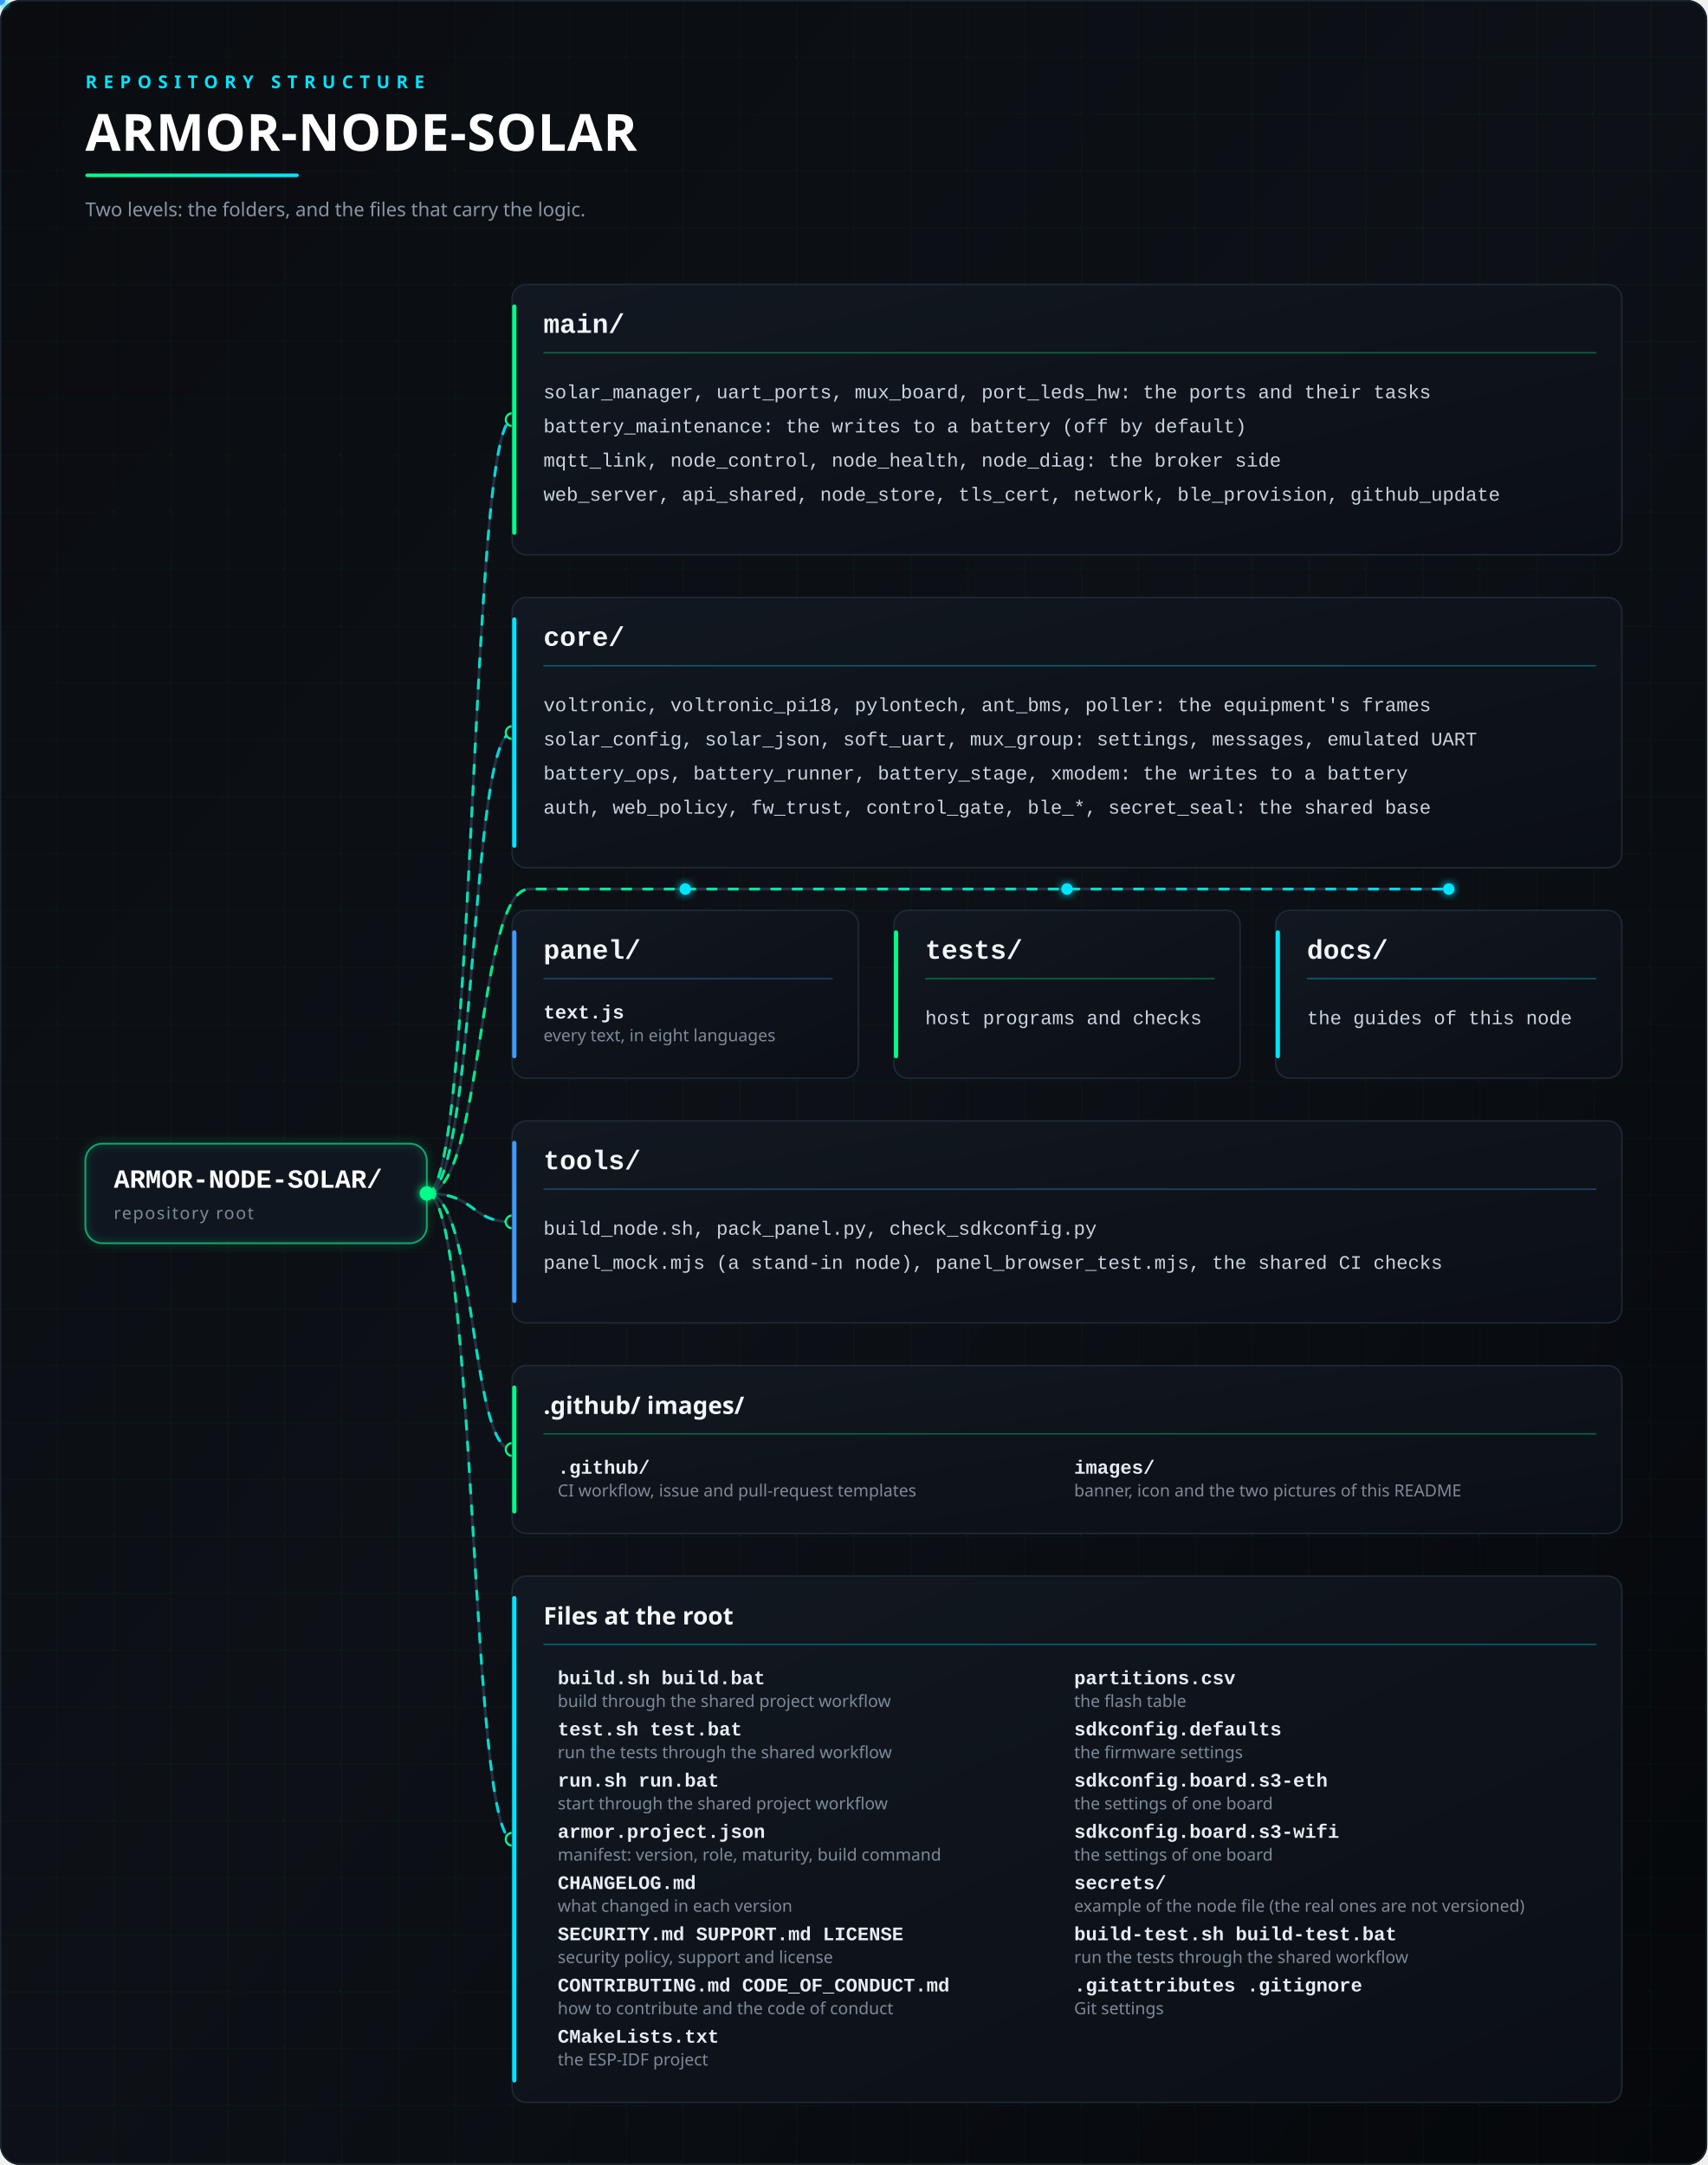
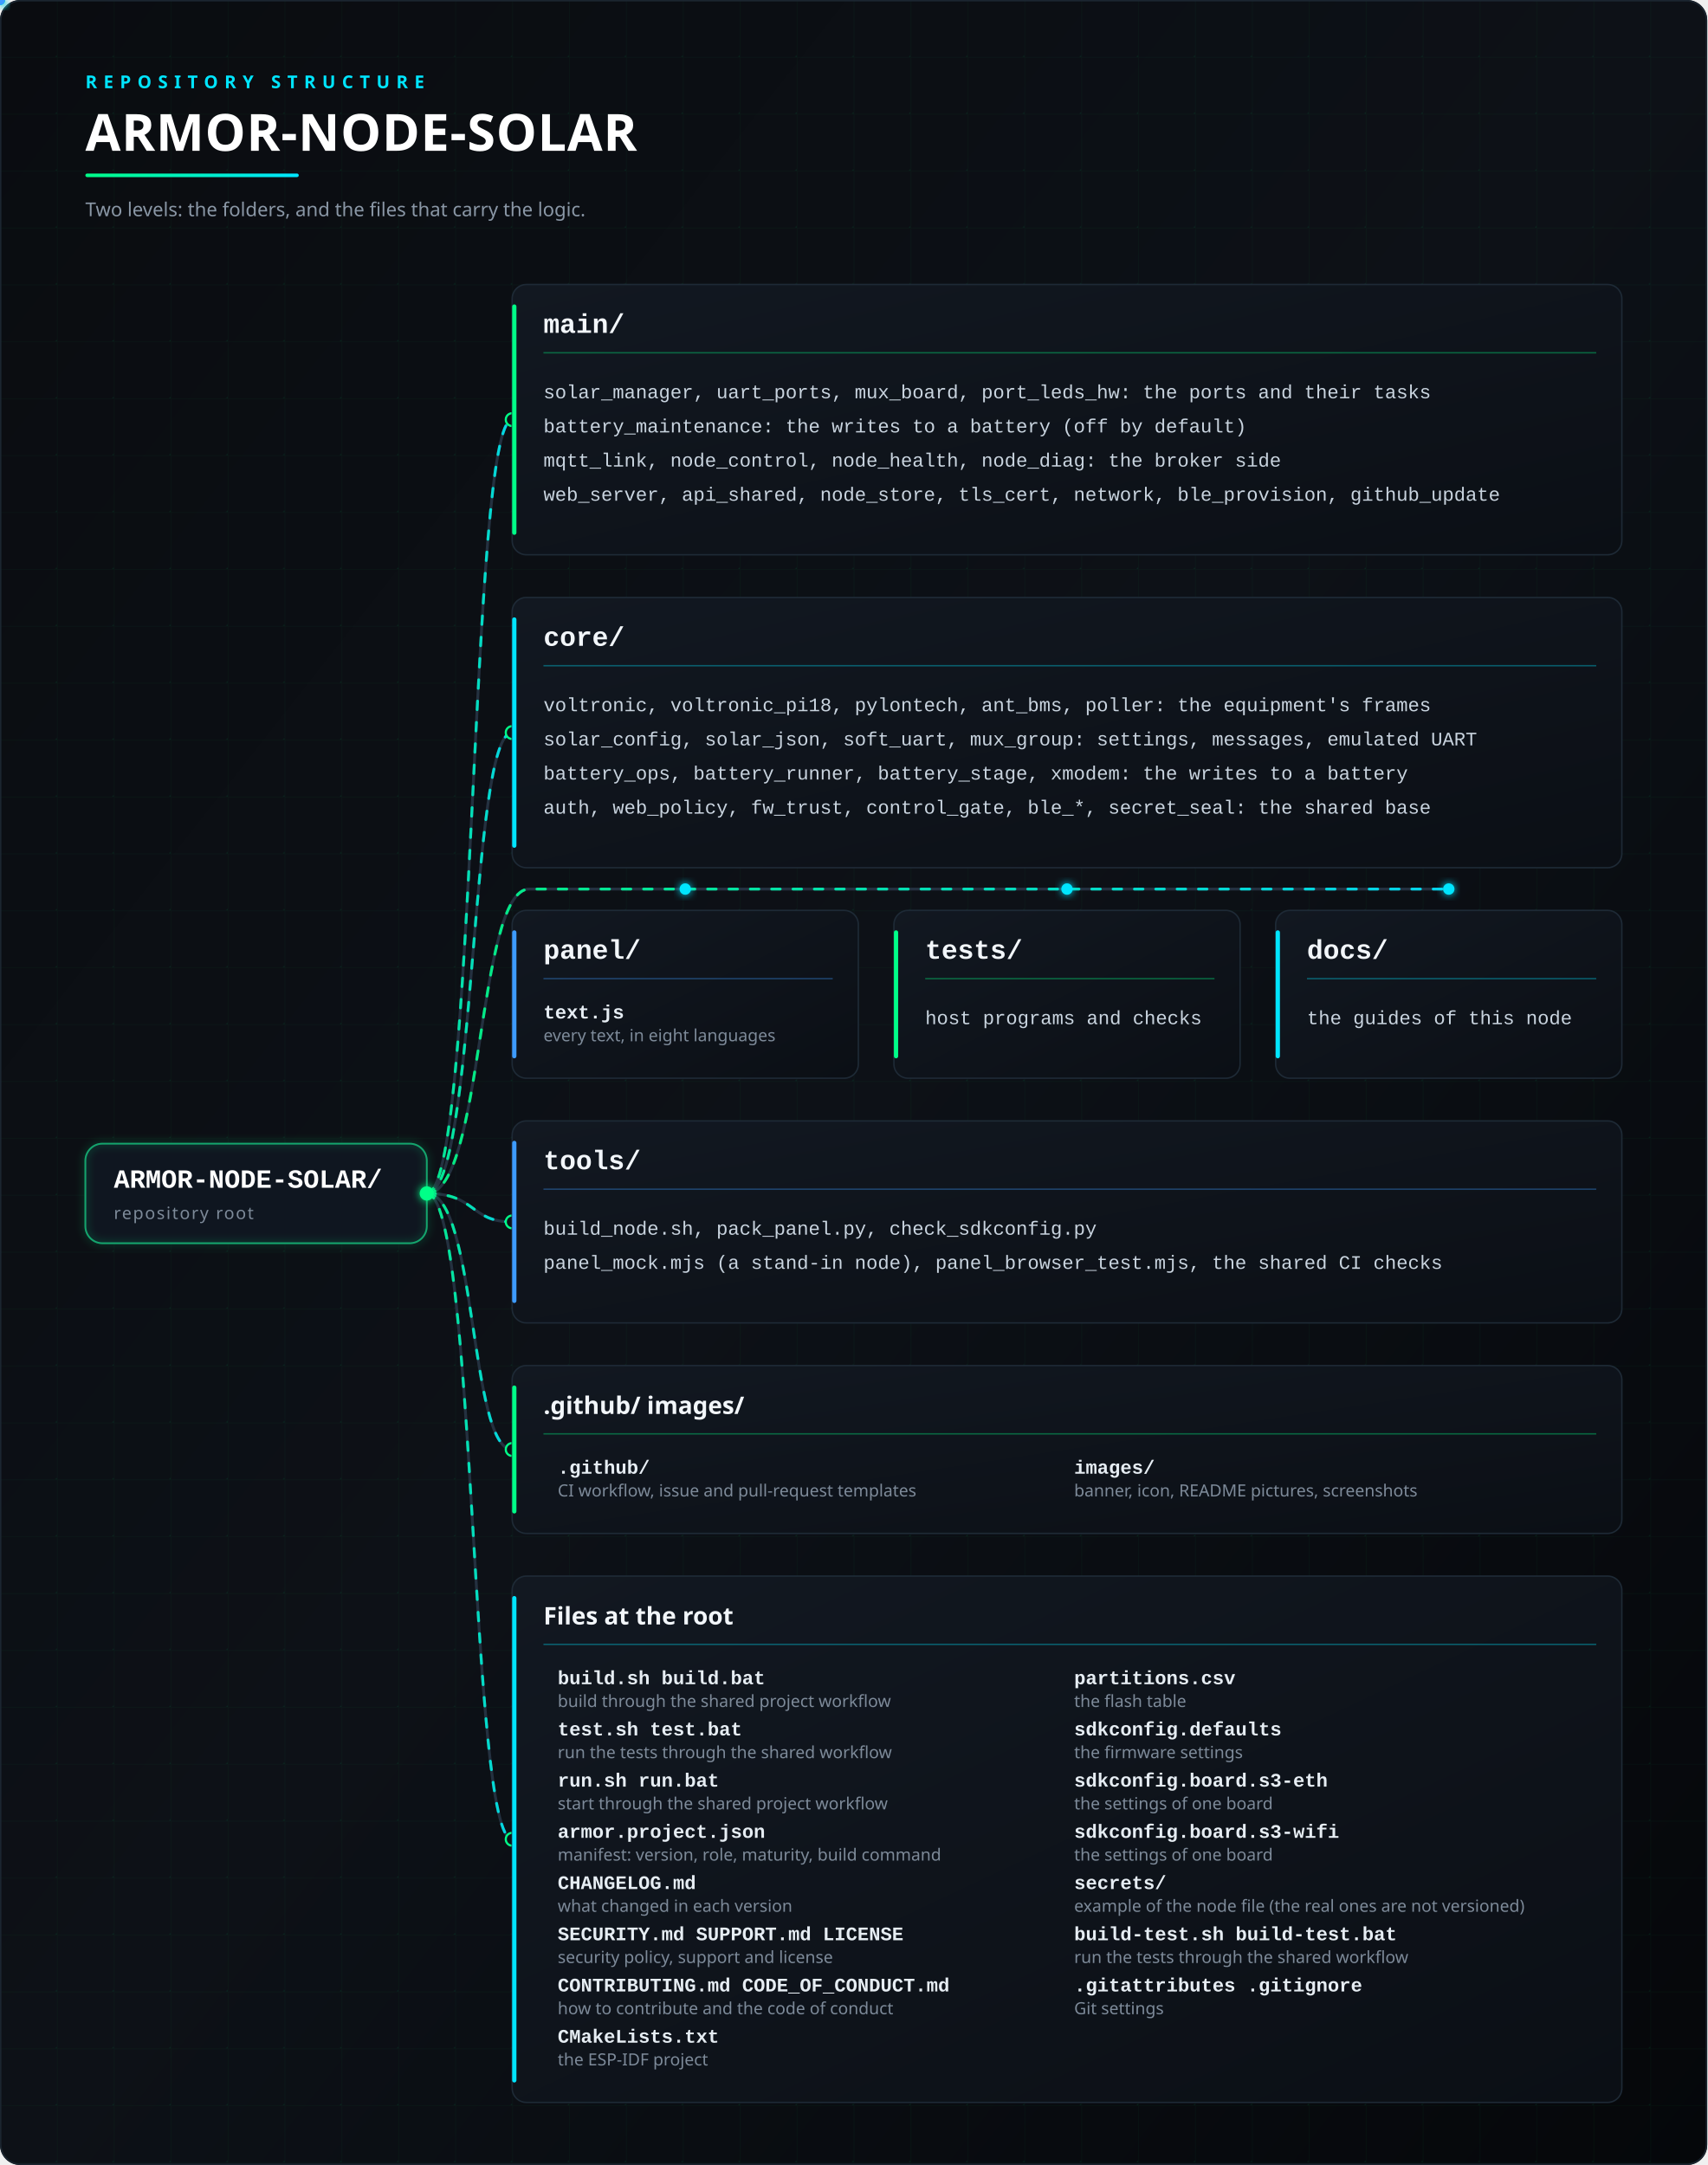
<svg xmlns="http://www.w3.org/2000/svg" viewBox="0 0 1200 1522" width="100%" role="img" aria-labelledby="t d">
  <defs>
    <linearGradient id="bg" x1="0" y1="0" x2="1" y2="1">
      <stop offset="0" stop-color="#0A0C10" />
      <stop offset="0.5" stop-color="#0D1117" />
      <stop offset="1" stop-color="#05070A" />
    </linearGradient>
    <linearGradient id="card" x1="0" y1="0" x2="1" y2="1">
      <stop offset="0" stop-color="#121821" />
      <stop offset="1" stop-color="#0B0F15" />
    </linearGradient>
    <linearGradient id="line" x1="0" y1="0" x2="1" y2="0">
      <stop offset="0" stop-color="#00FF88" />
      <stop offset="1" stop-color="#00E5FF" />
    </linearGradient>
    <filter id="glow" x="-50%" y="-50%" width="200%" height="200%">
      <feGaussianBlur stdDeviation="3" result="b" />
      <feMerge>
        <feMergeNode in="b" />
        <feMergeNode in="SourceGraphic" />
      </feMerge>
    </filter>
    <pattern id="grid" width="40" height="40" patternUnits="userSpaceOnUse">
      <path d="M40 0H0V40" fill="none" stroke="#00FF88" stroke-opacity="0.035" />
      <circle cx="40" cy="40" r="1" fill="#00FF88" fill-opacity="0.09" />
    </pattern>
  </defs>
  <rect width="1200" height="1522" rx="14" fill="url(#bg)" />
  <rect width="1200" height="1522" rx="14" fill="url(#grid)" />
  <rect x="0.5" y="0.5" width="1199" height="1521" rx="14" fill="none" stroke="#1B2530" />
  <text x="60" y="62" font-family="'Segoe UI','Noto Sans','Noto Sans CJK SC','Microsoft YaHei','Yu Gothic','Helvetica Neue',Helvetica,Arial,sans-serif" font-size="12.5" font-weight="600" fill="#00E5FF" text-anchor="start" letter-spacing="4.5">REPOSITORY STRUCTURE</text>
  <text x="60" y="106" font-family="'Segoe UI','Noto Sans','Noto Sans CJK SC','Microsoft YaHei','Yu Gothic','Helvetica Neue',Helvetica,Arial,sans-serif" font-size="36" font-weight="700" fill="#FFFFFF" text-anchor="start" letter-spacing="0.5">ARMOR-NODE-SOLAR</text>
  <rect x="60" y="122" width="150" height="2.5" rx="1.25" fill="url(#line)">
    <animate attributeName="width" values="40;150;150" keyTimes="0;0.4;1" dur="3s" repeatCount="indefinite" />
  </rect>
  <text x="60" y="152" font-family="'Segoe UI','Noto Sans','Noto Sans CJK SC','Microsoft YaHei','Yu Gothic','Helvetica Neue',Helvetica,Arial,sans-serif" font-size="13.5" font-weight="400" fill="#8A97A6" text-anchor="start">Two levels: the folders, and the files that carry the logic.</text>
  <path id="c0" d="M300,839 C335,839 330,295 360,295" fill="none" stroke="#243140" stroke-width="2" />
  <path d="M300,839 C335,839 330,295 360,295" fill="none" stroke="url(#line)" stroke-width="2" stroke-linecap="round" stroke-dasharray="6 9" opacity="0.9">
    <animate attributeName="stroke-dashoffset" from="0" to="-30" dur="1.6s" repeatCount="indefinite" />
  </path>
  <circle cx="360" cy="295" r="4.5" fill="#0D1117" stroke="#00FF88" stroke-width="1.5" />
  <path id="c1" d="M300,839 C335,839 330,515 360,515" fill="none" stroke="#243140" stroke-width="2" />
  <path d="M300,839 C335,839 330,515 360,515" fill="none" stroke="url(#line)" stroke-width="2" stroke-linecap="round" stroke-dasharray="6 9" opacity="0.9">
    <animate attributeName="stroke-dashoffset" from="0" to="-30" dur="1.6s" repeatCount="indefinite" />
  </path>
  <circle cx="360" cy="515" r="4.5" fill="#0D1117" stroke="#00FF88" stroke-width="1.5" />
  <path id="c2" d="M300,839 C340,839 335,625 372,625 H1018.33" fill="none" stroke="#243140" stroke-width="2" />
  <path d="M300,839 C340,839 335,625 372,625 H1018.33" fill="none" stroke="url(#line)" stroke-width="2" stroke-linecap="round" stroke-dasharray="6 9" opacity="0.9">
    <animate attributeName="stroke-dashoffset" from="0" to="-30" dur="1.6s" repeatCount="indefinite" />
  </path>
  <path d="M481.667,625 V640" stroke="url(#line)" stroke-width="2" fill="none" />
  <circle cx="481.667" cy="625" r="4" fill="#00E5FF" filter="url(#glow)" />
  <path d="M750,625 V640" stroke="url(#line)" stroke-width="2" fill="none" />
  <circle cx="750" cy="625" r="4" fill="#00E5FF" filter="url(#glow)" />
  <path d="M1018.33,625 V640" stroke="url(#line)" stroke-width="2" fill="none" />
  <circle cx="1018.33" cy="625" r="4" fill="#00E5FF" filter="url(#glow)" />
  <path id="c3" d="M300,839 C335,839 330,859 360,859" fill="none" stroke="#243140" stroke-width="2" />
  <path d="M300,839 C335,839 330,859 360,859" fill="none" stroke="url(#line)" stroke-width="2" stroke-linecap="round" stroke-dasharray="6 9" opacity="0.9">
    <animate attributeName="stroke-dashoffset" from="0" to="-30" dur="1.6s" repeatCount="indefinite" />
  </path>
  <circle cx="360" cy="859" r="4.5" fill="#0D1117" stroke="#00FF88" stroke-width="1.5" />
  <path id="c4" d="M300,839 C335,839 330,1019 360,1019" fill="none" stroke="#243140" stroke-width="2" />
  <path d="M300,839 C335,839 330,1019 360,1019" fill="none" stroke="url(#line)" stroke-width="2" stroke-linecap="round" stroke-dasharray="6 9" opacity="0.9">
    <animate attributeName="stroke-dashoffset" from="0" to="-30" dur="1.6s" repeatCount="indefinite" />
  </path>
  <circle cx="360" cy="1019" r="4.5" fill="#0D1117" stroke="#00FF88" stroke-width="1.5" />
  <path id="c5" d="M300,839 C335,839 330,1293 360,1293" fill="none" stroke="#243140" stroke-width="2" />
  <path d="M300,839 C335,839 330,1293 360,1293" fill="none" stroke="url(#line)" stroke-width="2" stroke-linecap="round" stroke-dasharray="6 9" opacity="0.9">
    <animate attributeName="stroke-dashoffset" from="0" to="-30" dur="1.6s" repeatCount="indefinite" />
  </path>
  <circle cx="360" cy="1293" r="4.5" fill="#0D1117" stroke="#00FF88" stroke-width="1.5" />
  <circle r="3.5" fill="#00FF88" filter="url(#glow)">
    <animateMotion dur="3.4s" repeatCount="indefinite">
      <mpath href="#c0" />
    </animateMotion>
  </circle>
  <circle r="3.5" fill="#00E5FF" filter="url(#glow)">
    <animateMotion dur="4.2s" repeatCount="indefinite">
      <mpath href="#c1" />
    </animateMotion>
  </circle>
  <circle r="3.5" fill="#3D9BFF" filter="url(#glow)">
    <animateMotion dur="5.0s" repeatCount="indefinite">
      <mpath href="#c2" />
    </animateMotion>
  </circle>
  <circle r="3.5" fill="#00FF88" filter="url(#glow)">
    <animateMotion dur="5.8s" repeatCount="indefinite">
      <mpath href="#c3" />
    </animateMotion>
  </circle>
  <circle r="3.5" fill="#00E5FF" filter="url(#glow)">
    <animateMotion dur="6.6s" repeatCount="indefinite">
      <mpath href="#c4" />
    </animateMotion>
  </circle>
  <circle r="3.5" fill="#3D9BFF" filter="url(#glow)">
    <animateMotion dur="7.4s" repeatCount="indefinite">
      <mpath href="#c5" />
    </animateMotion>
  </circle>
  <rect x="60" y="804" width="240" height="70" rx="12" fill="#0F1620" stroke="#2A3A4C" stroke-width="1.2" />
  <rect x="60" y="804" width="240" height="70" rx="12" fill="none" stroke="#00FF88" stroke-opacity="0.5" stroke-width="1.2" filter="url(#glow)">
    <animate attributeName="stroke-opacity" values="0.15;0.6;0.15" dur="3.6s" repeatCount="indefinite" />
  </rect>
  <text x="80" y="835" font-family="'JetBrains Mono','Cascadia Code','SFMono-Regular',Consolas,'Liberation Mono',monospace" font-size="18.5" font-weight="700" fill="#FFFFFF" text-anchor="start">ARMOR-NODE-SOLAR/</text>
  <text x="80" y="857" font-family="'Segoe UI','Noto Sans','Noto Sans CJK SC','Microsoft YaHei','Yu Gothic','Helvetica Neue',Helvetica,Arial,sans-serif" font-size="12" font-weight="400" fill="#7D8A99" text-anchor="start" letter-spacing="1">repository root</text>
  <circle cx="300" cy="839" r="5" fill="#00FF88" filter="url(#glow)" />
  <rect x="360" y="200" width="780" height="190" rx="10" fill="url(#card)" stroke="#1E2A36" stroke-width="1" />
  <rect x="360" y="214" width="3" height="162" rx="1.5" fill="#00FF88">
    <animate attributeName="opacity" values="0.55;1;0.55" dur="4s" begin="0s" repeatCount="indefinite" />
  </rect>
  <text x="382" y="234" font-family="'JetBrains Mono','Cascadia Code','SFMono-Regular',Consolas,'Liberation Mono',monospace" font-size="19" font-weight="700" fill="#F2F6FA" text-anchor="start">main/</text>
  <line x1="382" y1="248" x2="1122" y2="248" stroke="#00FF88" stroke-opacity="0.35" stroke-width="1" />
  <text x="382" y="280" font-family="'JetBrains Mono','Cascadia Code','SFMono-Regular',Consolas,'Liberation Mono',monospace" font-size="13.5" font-weight="400" fill="#C9D4DF" text-anchor="start">solar_manager, uart_ports, mux_board, port_leds_hw: the ports and their tasks</text>
  <text x="382" y="304" font-family="'JetBrains Mono','Cascadia Code','SFMono-Regular',Consolas,'Liberation Mono',monospace" font-size="13.5" font-weight="400" fill="#C9D4DF" text-anchor="start">battery_maintenance: the writes to a battery (off by default)</text>
  <text x="382" y="328" font-family="'JetBrains Mono','Cascadia Code','SFMono-Regular',Consolas,'Liberation Mono',monospace" font-size="13.5" font-weight="400" fill="#C9D4DF" text-anchor="start">mqtt_link, node_control, node_health, node_diag: the broker side</text>
  <text x="382" y="352" font-family="'JetBrains Mono','Cascadia Code','SFMono-Regular',Consolas,'Liberation Mono',monospace" font-size="13.5" font-weight="400" fill="#C9D4DF" text-anchor="start">web_server, api_shared, node_store, tls_cert, network, ble_provision, github_update</text>
  <rect x="360" y="420" width="780" height="190" rx="10" fill="url(#card)" stroke="#1E2A36" stroke-width="1" />
  <rect x="360" y="434" width="3" height="162" rx="1.5" fill="#00E5FF">
    <animate attributeName="opacity" values="0.55;1;0.55" dur="4s" begin="0.6s" repeatCount="indefinite" />
  </rect>
  <text x="382" y="454" font-family="'JetBrains Mono','Cascadia Code','SFMono-Regular',Consolas,'Liberation Mono',monospace" font-size="19" font-weight="700" fill="#F2F6FA" text-anchor="start">core/</text>
  <line x1="382" y1="468" x2="1122" y2="468" stroke="#00E5FF" stroke-opacity="0.35" stroke-width="1" />
  <text x="382" y="500" font-family="'JetBrains Mono','Cascadia Code','SFMono-Regular',Consolas,'Liberation Mono',monospace" font-size="13.5" font-weight="400" fill="#C9D4DF" text-anchor="start">voltronic, voltronic_pi18, pylontech, ant_bms, poller: the equipment's frames</text>
  <text x="382" y="524" font-family="'JetBrains Mono','Cascadia Code','SFMono-Regular',Consolas,'Liberation Mono',monospace" font-size="13.5" font-weight="400" fill="#C9D4DF" text-anchor="start">solar_config, solar_json, soft_uart, mux_group: settings, messages, emulated UART</text>
  <text x="382" y="548" font-family="'JetBrains Mono','Cascadia Code','SFMono-Regular',Consolas,'Liberation Mono',monospace" font-size="13.5" font-weight="400" fill="#C9D4DF" text-anchor="start">battery_ops, battery_runner, battery_stage, xmodem: the writes to a battery</text>
  <text x="382" y="572" font-family="'JetBrains Mono','Cascadia Code','SFMono-Regular',Consolas,'Liberation Mono',monospace" font-size="13.5" font-weight="400" fill="#C9D4DF" text-anchor="start">auth, web_policy, fw_trust, control_gate, ble_*, secret_seal: the shared base</text>
  <rect x="360" y="640" width="243.333" height="118" rx="10" fill="url(#card)" stroke="#1E2A36" stroke-width="1" />
  <rect x="360" y="654" width="3" height="90" rx="1.5" fill="#3D9BFF">
    <animate attributeName="opacity" values="0.55;1;0.55" dur="4s" begin="1.2s" repeatCount="indefinite" />
  </rect>
  <text x="382" y="674" font-family="'JetBrains Mono','Cascadia Code','SFMono-Regular',Consolas,'Liberation Mono',monospace" font-size="19" font-weight="700" fill="#F2F6FA" text-anchor="start">panel/</text>
  <line x1="382" y1="688" x2="585.333" y2="688" stroke="#3D9BFF" stroke-opacity="0.35" stroke-width="1" />
  <text x="382" y="716" font-family="'JetBrains Mono','Cascadia Code','SFMono-Regular',Consolas,'Liberation Mono',monospace" font-size="13.5" font-weight="600" fill="#E6EDF3" text-anchor="start">text.js</text>
  <text x="382" y="732" font-family="'Segoe UI','Noto Sans','Noto Sans CJK SC','Microsoft YaHei','Yu Gothic','Helvetica Neue',Helvetica,Arial,sans-serif" font-size="11.8" font-weight="400" fill="#7D8A99" text-anchor="start">every text, in eight languages</text>
  <rect x="628.333" y="640" width="243.333" height="118" rx="10" fill="url(#card)" stroke="#1E2A36" stroke-width="1" />
  <rect x="628.333" y="654" width="3" height="90" rx="1.5" fill="#00FF88">
    <animate attributeName="opacity" values="0.55;1;0.55" dur="4s" begin="1.8s" repeatCount="indefinite" />
  </rect>
  <text x="650.333" y="674" font-family="'JetBrains Mono','Cascadia Code','SFMono-Regular',Consolas,'Liberation Mono',monospace" font-size="19" font-weight="700" fill="#F2F6FA" text-anchor="start">tests/</text>
  <line x1="650.333" y1="688" x2="853.667" y2="688" stroke="#00FF88" stroke-opacity="0.35" stroke-width="1" />
  <text x="650.333" y="720" font-family="'JetBrains Mono','Cascadia Code','SFMono-Regular',Consolas,'Liberation Mono',monospace" font-size="13.5" font-weight="400" fill="#C9D4DF" text-anchor="start">host programs and checks</text>
  <rect x="896.667" y="640" width="243.333" height="118" rx="10" fill="url(#card)" stroke="#1E2A36" stroke-width="1" />
  <rect x="896.667" y="654" width="3" height="90" rx="1.5" fill="#00E5FF">
    <animate attributeName="opacity" values="0.55;1;0.55" dur="4s" begin="2.4s" repeatCount="indefinite" />
  </rect>
  <text x="918.667" y="674" font-family="'JetBrains Mono','Cascadia Code','SFMono-Regular',Consolas,'Liberation Mono',monospace" font-size="19" font-weight="700" fill="#F2F6FA" text-anchor="start">docs/</text>
  <line x1="918.667" y1="688" x2="1122" y2="688" stroke="#00E5FF" stroke-opacity="0.35" stroke-width="1" />
  <text x="918.667" y="720" font-family="'JetBrains Mono','Cascadia Code','SFMono-Regular',Consolas,'Liberation Mono',monospace" font-size="13.5" font-weight="400" fill="#C9D4DF" text-anchor="start">the guides of this node</text>
  <rect x="360" y="788" width="780" height="142" rx="10" fill="url(#card)" stroke="#1E2A36" stroke-width="1" />
  <rect x="360" y="802" width="3" height="114" rx="1.5" fill="#3D9BFF">
    <animate attributeName="opacity" values="0.55;1;0.55" dur="4s" begin="3s" repeatCount="indefinite" />
  </rect>
  <text x="382" y="822" font-family="'JetBrains Mono','Cascadia Code','SFMono-Regular',Consolas,'Liberation Mono',monospace" font-size="19" font-weight="700" fill="#F2F6FA" text-anchor="start">tools/</text>
  <line x1="382" y1="836" x2="1122" y2="836" stroke="#3D9BFF" stroke-opacity="0.35" stroke-width="1" />
  <text x="382" y="868" font-family="'JetBrains Mono','Cascadia Code','SFMono-Regular',Consolas,'Liberation Mono',monospace" font-size="13.5" font-weight="400" fill="#C9D4DF" text-anchor="start">build_node.sh, pack_panel.py, check_sdkconfig.py</text>
  <text x="382" y="892" font-family="'JetBrains Mono','Cascadia Code','SFMono-Regular',Consolas,'Liberation Mono',monospace" font-size="13.5" font-weight="400" fill="#C9D4DF" text-anchor="start">panel_mock.mjs (a stand-in node), panel_browser_test.mjs, the shared CI checks</text>
  <rect x="360" y="960" width="780" height="118" rx="10" fill="url(#card)" stroke="#1E2A36" stroke-width="1" />
  <rect x="360" y="974" width="3" height="90" rx="1.5" fill="#00FF88">
    <animate attributeName="opacity" values="0.55;1;0.55" dur="4s" begin="3.6s" repeatCount="indefinite" />
  </rect>
  <text x="382" y="994" font-family="'Segoe UI','Noto Sans','Noto Sans CJK SC','Microsoft YaHei','Yu Gothic','Helvetica Neue',Helvetica,Arial,sans-serif" font-size="17" font-weight="700" fill="#F2F6FA" text-anchor="start">.github/ images/</text>
  <line x1="382" y1="1008" x2="1122" y2="1008" stroke="#00FF88" stroke-opacity="0.35" stroke-width="1" />
  <text x="392" y="1036" font-family="'JetBrains Mono','Cascadia Code','SFMono-Regular',Consolas,'Liberation Mono',monospace" font-size="13.5" font-weight="600" fill="#E6EDF3" text-anchor="start">.github/</text>
  <text x="392" y="1052" font-family="'Segoe UI','Noto Sans','Noto Sans CJK SC','Microsoft YaHei','Yu Gothic','Helvetica Neue',Helvetica,Arial,sans-serif" font-size="11.8" font-weight="400" fill="#7D8A99" text-anchor="start">CI workflow, issue and pull-request templates</text>
  <text x="755" y="1036" font-family="'JetBrains Mono','Cascadia Code','SFMono-Regular',Consolas,'Liberation Mono',monospace" font-size="13.5" font-weight="600" fill="#E6EDF3" text-anchor="start">images/</text>
-   <text x="755" y="1052" font-family="'Segoe UI','Noto Sans','Noto Sans CJK SC','Microsoft YaHei','Yu Gothic','Helvetica Neue',Helvetica,Arial,sans-serif" font-size="11.8" font-weight="400" fill="#7D8A99" text-anchor="start">banner, icon and the two pictures of this README</text>
+   <text x="755" y="1052" font-family="'Segoe UI','Noto Sans','Noto Sans CJK SC','Microsoft YaHei','Yu Gothic','Helvetica Neue',Helvetica,Arial,sans-serif" font-size="11.8" font-weight="400" fill="#7D8A99" text-anchor="start">banner, icon, README pictures, screenshots</text>
  <rect x="360" y="1108" width="780" height="370" rx="10" fill="url(#card)" stroke="#1E2A36" stroke-width="1" />
  <rect x="360" y="1122" width="3" height="342" rx="1.5" fill="#00E5FF">
    <animate attributeName="opacity" values="0.55;1;0.55" dur="4s" begin="4.2s" repeatCount="indefinite" />
  </rect>
  <text x="382" y="1142" font-family="'Segoe UI','Noto Sans','Noto Sans CJK SC','Microsoft YaHei','Yu Gothic','Helvetica Neue',Helvetica,Arial,sans-serif" font-size="17" font-weight="700" fill="#F2F6FA" text-anchor="start">Files at the root</text>
  <line x1="382" y1="1156" x2="1122" y2="1156" stroke="#00E5FF" stroke-opacity="0.35" stroke-width="1" />
  <text x="392" y="1184" font-family="'JetBrains Mono','Cascadia Code','SFMono-Regular',Consolas,'Liberation Mono',monospace" font-size="13.5" font-weight="600" fill="#E6EDF3" text-anchor="start">build.sh  build.bat</text>
  <text x="392" y="1200" font-family="'Segoe UI','Noto Sans','Noto Sans CJK SC','Microsoft YaHei','Yu Gothic','Helvetica Neue',Helvetica,Arial,sans-serif" font-size="11.8" font-weight="400" fill="#7D8A99" text-anchor="start">build through the shared project workflow</text>
  <text x="392" y="1220" font-family="'JetBrains Mono','Cascadia Code','SFMono-Regular',Consolas,'Liberation Mono',monospace" font-size="13.5" font-weight="600" fill="#E6EDF3" text-anchor="start">test.sh  test.bat</text>
  <text x="392" y="1236" font-family="'Segoe UI','Noto Sans','Noto Sans CJK SC','Microsoft YaHei','Yu Gothic','Helvetica Neue',Helvetica,Arial,sans-serif" font-size="11.8" font-weight="400" fill="#7D8A99" text-anchor="start">run the tests through the shared workflow</text>
  <text x="392" y="1256" font-family="'JetBrains Mono','Cascadia Code','SFMono-Regular',Consolas,'Liberation Mono',monospace" font-size="13.5" font-weight="600" fill="#E6EDF3" text-anchor="start">run.sh  run.bat</text>
  <text x="392" y="1272" font-family="'Segoe UI','Noto Sans','Noto Sans CJK SC','Microsoft YaHei','Yu Gothic','Helvetica Neue',Helvetica,Arial,sans-serif" font-size="11.8" font-weight="400" fill="#7D8A99" text-anchor="start">start through the shared project workflow</text>
  <text x="392" y="1292" font-family="'JetBrains Mono','Cascadia Code','SFMono-Regular',Consolas,'Liberation Mono',monospace" font-size="13.5" font-weight="600" fill="#E6EDF3" text-anchor="start">armor.project.json</text>
  <text x="392" y="1308" font-family="'Segoe UI','Noto Sans','Noto Sans CJK SC','Microsoft YaHei','Yu Gothic','Helvetica Neue',Helvetica,Arial,sans-serif" font-size="11.8" font-weight="400" fill="#7D8A99" text-anchor="start">manifest: version, role, maturity, build command</text>
  <text x="392" y="1328" font-family="'JetBrains Mono','Cascadia Code','SFMono-Regular',Consolas,'Liberation Mono',monospace" font-size="13.5" font-weight="600" fill="#E6EDF3" text-anchor="start">CHANGELOG.md</text>
  <text x="392" y="1344" font-family="'Segoe UI','Noto Sans','Noto Sans CJK SC','Microsoft YaHei','Yu Gothic','Helvetica Neue',Helvetica,Arial,sans-serif" font-size="11.8" font-weight="400" fill="#7D8A99" text-anchor="start">what changed in each version</text>
  <text x="392" y="1364" font-family="'JetBrains Mono','Cascadia Code','SFMono-Regular',Consolas,'Liberation Mono',monospace" font-size="13.5" font-weight="600" fill="#E6EDF3" text-anchor="start">SECURITY.md  SUPPORT.md  LICENSE</text>
  <text x="392" y="1380" font-family="'Segoe UI','Noto Sans','Noto Sans CJK SC','Microsoft YaHei','Yu Gothic','Helvetica Neue',Helvetica,Arial,sans-serif" font-size="11.8" font-weight="400" fill="#7D8A99" text-anchor="start">security policy, support and license</text>
  <text x="392" y="1400" font-family="'JetBrains Mono','Cascadia Code','SFMono-Regular',Consolas,'Liberation Mono',monospace" font-size="13.5" font-weight="600" fill="#E6EDF3" text-anchor="start">CONTRIBUTING.md  CODE_OF_CONDUCT.md</text>
  <text x="392" y="1416" font-family="'Segoe UI','Noto Sans','Noto Sans CJK SC','Microsoft YaHei','Yu Gothic','Helvetica Neue',Helvetica,Arial,sans-serif" font-size="11.8" font-weight="400" fill="#7D8A99" text-anchor="start">how to contribute and the code of conduct</text>
  <text x="392" y="1436" font-family="'JetBrains Mono','Cascadia Code','SFMono-Regular',Consolas,'Liberation Mono',monospace" font-size="13.5" font-weight="600" fill="#E6EDF3" text-anchor="start">CMakeLists.txt</text>
  <text x="392" y="1452" font-family="'Segoe UI','Noto Sans','Noto Sans CJK SC','Microsoft YaHei','Yu Gothic','Helvetica Neue',Helvetica,Arial,sans-serif" font-size="11.8" font-weight="400" fill="#7D8A99" text-anchor="start">the ESP-IDF project</text>
  <text x="755" y="1184" font-family="'JetBrains Mono','Cascadia Code','SFMono-Regular',Consolas,'Liberation Mono',monospace" font-size="13.5" font-weight="600" fill="#E6EDF3" text-anchor="start">partitions.csv</text>
  <text x="755" y="1200" font-family="'Segoe UI','Noto Sans','Noto Sans CJK SC','Microsoft YaHei','Yu Gothic','Helvetica Neue',Helvetica,Arial,sans-serif" font-size="11.8" font-weight="400" fill="#7D8A99" text-anchor="start">the flash table</text>
  <text x="755" y="1220" font-family="'JetBrains Mono','Cascadia Code','SFMono-Regular',Consolas,'Liberation Mono',monospace" font-size="13.5" font-weight="600" fill="#E6EDF3" text-anchor="start">sdkconfig.defaults</text>
  <text x="755" y="1236" font-family="'Segoe UI','Noto Sans','Noto Sans CJK SC','Microsoft YaHei','Yu Gothic','Helvetica Neue',Helvetica,Arial,sans-serif" font-size="11.8" font-weight="400" fill="#7D8A99" text-anchor="start">the firmware settings</text>
  <text x="755" y="1256" font-family="'JetBrains Mono','Cascadia Code','SFMono-Regular',Consolas,'Liberation Mono',monospace" font-size="13.5" font-weight="600" fill="#E6EDF3" text-anchor="start">sdkconfig.board.s3-eth</text>
  <text x="755" y="1272" font-family="'Segoe UI','Noto Sans','Noto Sans CJK SC','Microsoft YaHei','Yu Gothic','Helvetica Neue',Helvetica,Arial,sans-serif" font-size="11.8" font-weight="400" fill="#7D8A99" text-anchor="start">the settings of one board</text>
  <text x="755" y="1292" font-family="'JetBrains Mono','Cascadia Code','SFMono-Regular',Consolas,'Liberation Mono',monospace" font-size="13.5" font-weight="600" fill="#E6EDF3" text-anchor="start">sdkconfig.board.s3-wifi</text>
  <text x="755" y="1308" font-family="'Segoe UI','Noto Sans','Noto Sans CJK SC','Microsoft YaHei','Yu Gothic','Helvetica Neue',Helvetica,Arial,sans-serif" font-size="11.8" font-weight="400" fill="#7D8A99" text-anchor="start">the settings of one board</text>
  <text x="755" y="1328" font-family="'JetBrains Mono','Cascadia Code','SFMono-Regular',Consolas,'Liberation Mono',monospace" font-size="13.5" font-weight="600" fill="#E6EDF3" text-anchor="start">secrets/</text>
  <text x="755" y="1344" font-family="'Segoe UI','Noto Sans','Noto Sans CJK SC','Microsoft YaHei','Yu Gothic','Helvetica Neue',Helvetica,Arial,sans-serif" font-size="11.8" font-weight="400" fill="#7D8A99" text-anchor="start">example of the node file (the real ones are not versioned)</text>
  <text x="755" y="1364" font-family="'JetBrains Mono','Cascadia Code','SFMono-Regular',Consolas,'Liberation Mono',monospace" font-size="13.5" font-weight="600" fill="#E6EDF3" text-anchor="start">build-test.sh  build-test.bat</text>
  <text x="755" y="1380" font-family="'Segoe UI','Noto Sans','Noto Sans CJK SC','Microsoft YaHei','Yu Gothic','Helvetica Neue',Helvetica,Arial,sans-serif" font-size="11.8" font-weight="400" fill="#7D8A99" text-anchor="start">run the tests through the shared workflow</text>
  <text x="755" y="1400" font-family="'JetBrains Mono','Cascadia Code','SFMono-Regular',Consolas,'Liberation Mono',monospace" font-size="13.5" font-weight="600" fill="#E6EDF3" text-anchor="start">.gitattributes  .gitignore</text>
  <text x="755" y="1416" font-family="'Segoe UI','Noto Sans','Noto Sans CJK SC','Microsoft YaHei','Yu Gothic','Helvetica Neue',Helvetica,Arial,sans-serif" font-size="11.8" font-weight="400" fill="#7D8A99" text-anchor="start">Git settings</text>
</svg>
